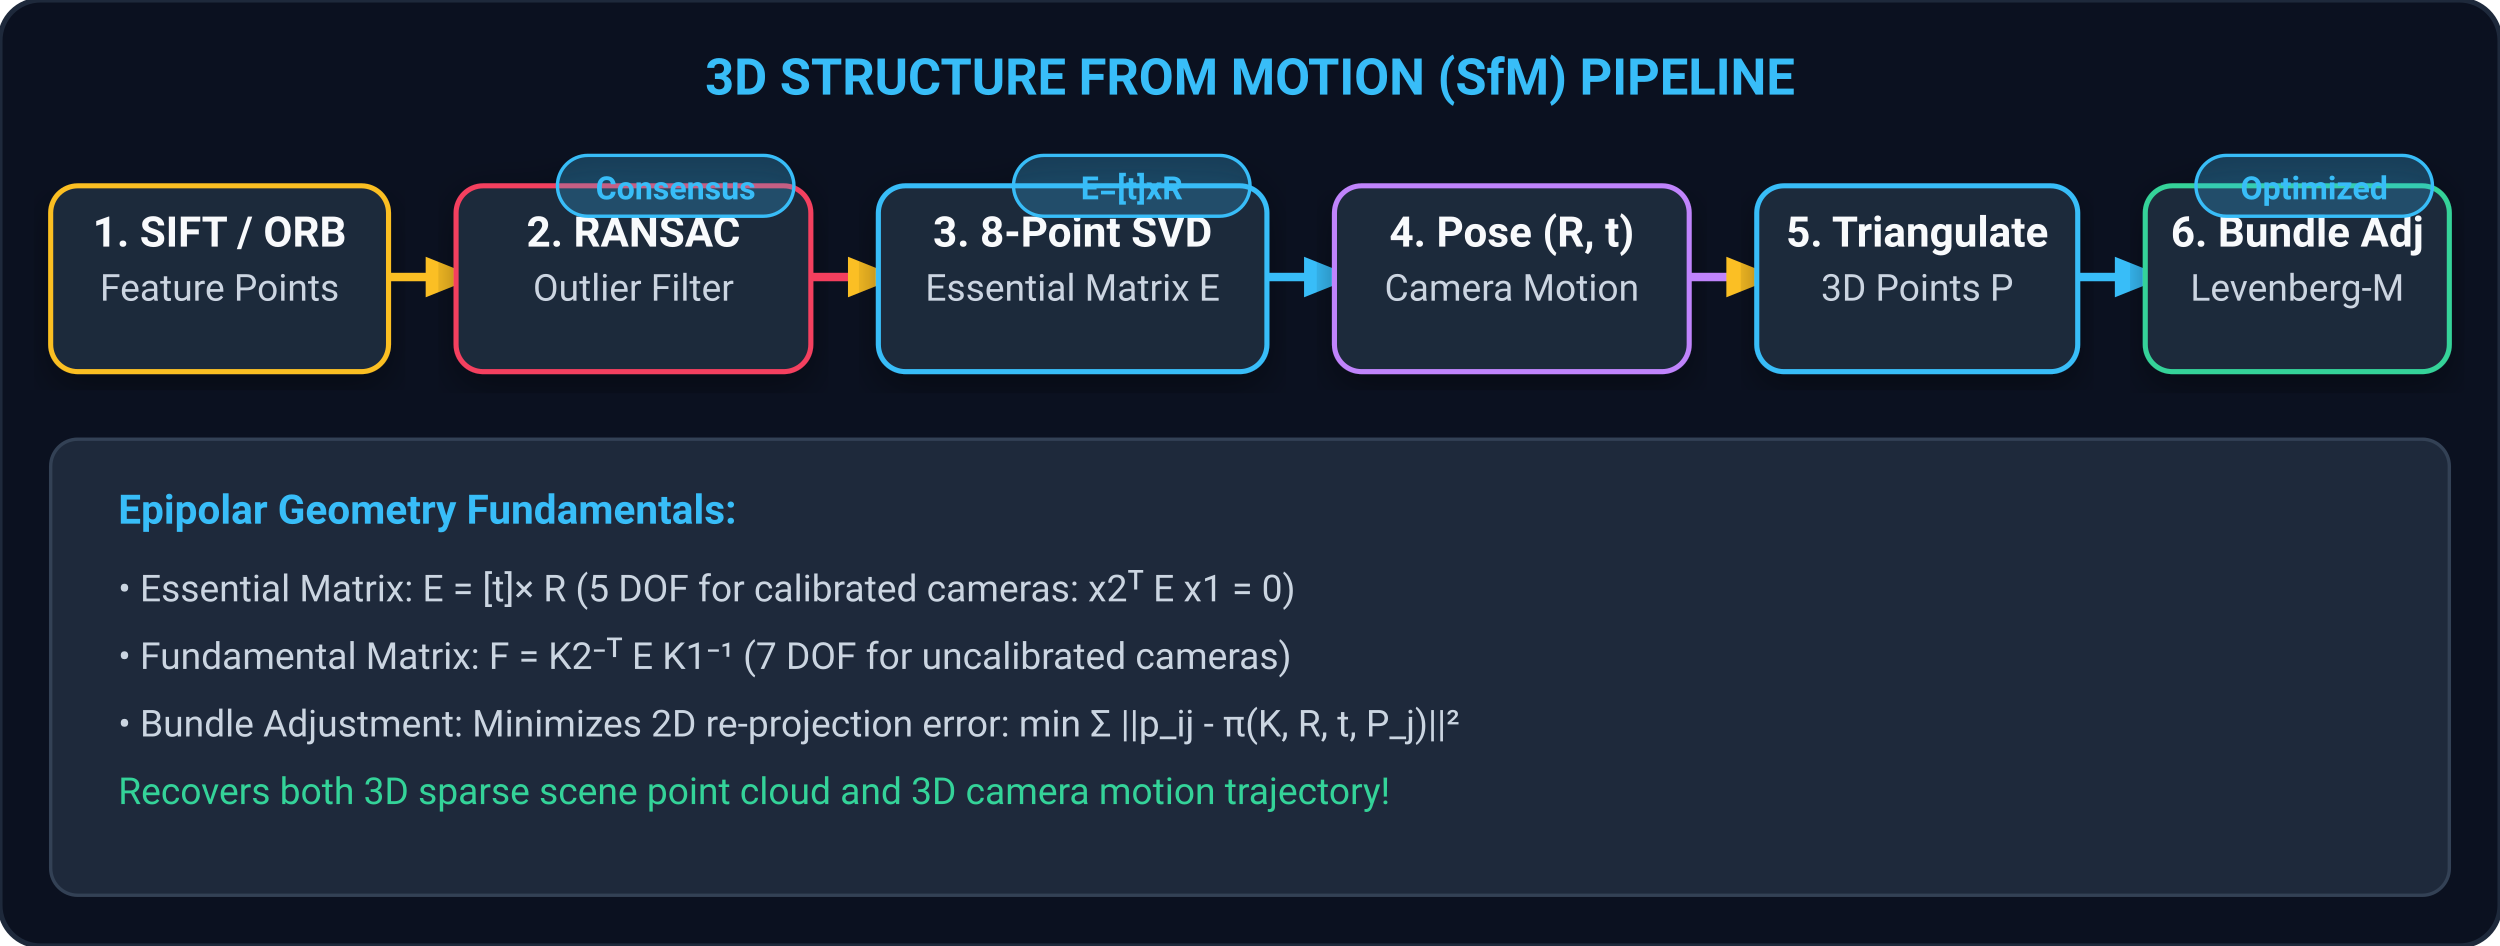
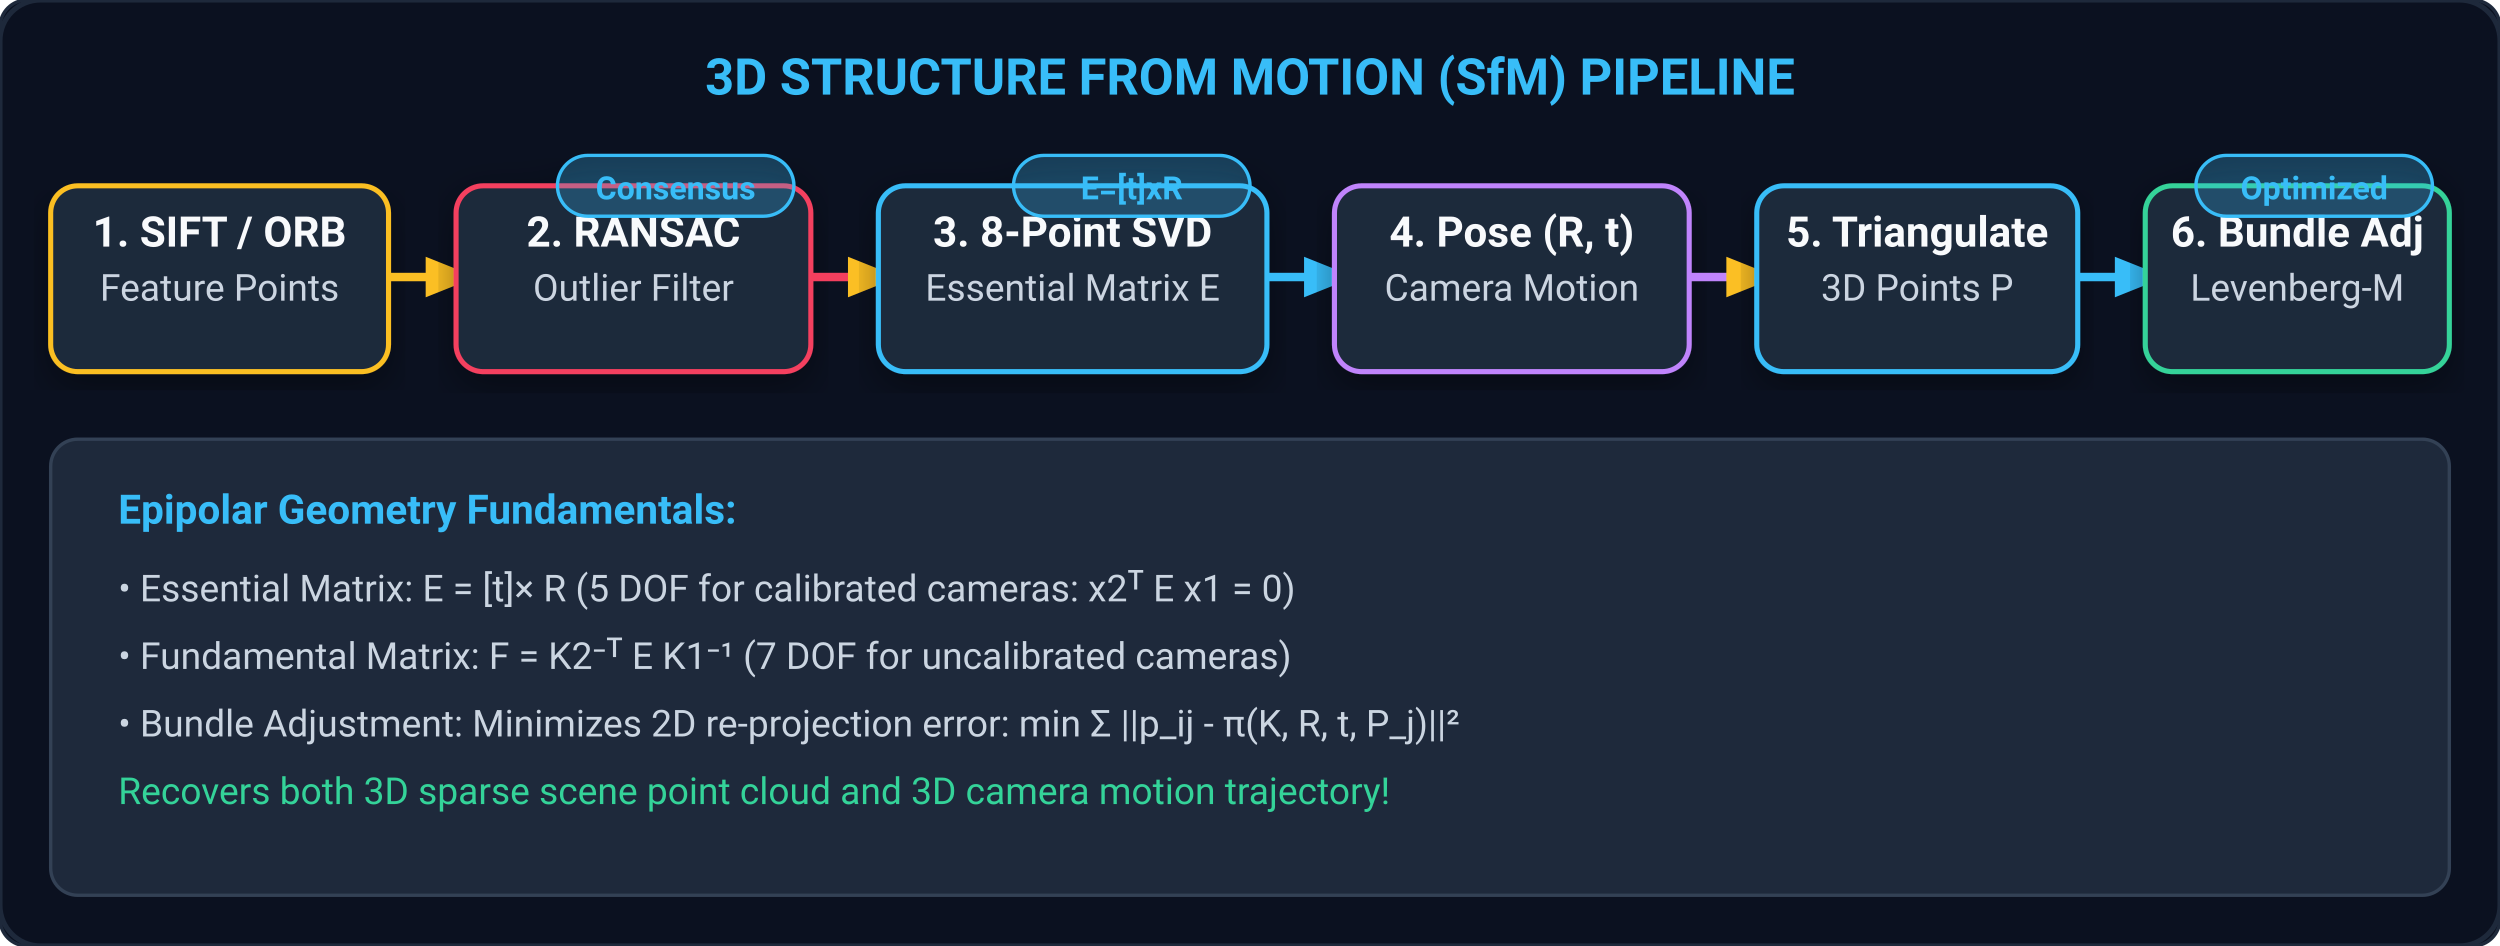
- <svg xmlns="http://www.w3.org/2000/svg" viewBox="0 0 740 280" width="100%" height="280" class="flowchart-svg" style="max-width: 740px; min-width: 580px; height: auto; display: block; margin: 0 auto; font-family: -apple-system, BlinkMacSystemFont, 'Segoe UI', Roboto, Helvetica, Arial, sans-serif;">
+ <svg xmlns="http://www.w3.org/2000/svg" viewBox="0 0 740 280" width="100%" height="auto" class="flowchart-svg" style="max-width: 740px; width: 100%; height: auto; display: block; margin: 0 auto; font-family: -apple-system, BlinkMacSystemFont, 'Segoe UI', Roboto, Helvetica, Arial, sans-serif;">
+   <rect width="100%" height="100%" fill="#0b1120" rx="8" stroke="#1e293b" stroke-width="1" />
  <defs>
    <linearGradient id="gradCard" x1="0%" y1="0%" x2="100%" y2="100%">
      <stop offset="0%" stop-color="#1e293b" />
      <stop offset="100%" stop-color="#0f172a" />
    </linearGradient>
    <linearGradient id="gradCyan" x1="0%" y1="0%" x2="100%" y2="100%">
      <stop offset="0%" stop-color="#38bdf8" />
      <stop offset="100%" stop-color="#0284c7" />
    </linearGradient>
    <linearGradient id="gradEmerald" x1="0%" y1="0%" x2="100%" y2="100%">
      <stop offset="0%" stop-color="#34d399" />
      <stop offset="100%" stop-color="#059669" />
    </linearGradient>
    <linearGradient id="gradAmber" x1="0%" y1="0%" x2="100%" y2="100%">
      <stop offset="0%" stop-color="#fbbf24" />
      <stop offset="100%" stop-color="#d97706" />
    </linearGradient>
    <linearGradient id="gradPurple" x1="0%" y1="0%" x2="100%" y2="100%">
      <stop offset="0%" stop-color="#c084fc" />
      <stop offset="100%" stop-color="#9333ea" />
    </linearGradient>
    <linearGradient id="gradRose" x1="0%" y1="0%" x2="100%" y2="100%">
      <stop offset="0%" stop-color="#fb7185" />
      <stop offset="100%" stop-color="#e11d48" />
    </linearGradient>
    <filter id="shadow" x="-5%" y="-5%" width="110%" height="115%">
      <feDropShadow dx="0" dy="4" stdDeviation="6" flood-color="#000000" flood-opacity="0.4" />
    </filter>
    <marker id="arrCyan" viewBox="0 0 10 10" refX="6" refY="5" markerWidth="6" markerHeight="6" orient="auto-start-reverse">
      <path d="M 0 1 L 10 5 L 0 9 z" fill="#38bdf8" />
    </marker>
    <marker id="arrEmerald" viewBox="0 0 10 10" refX="6" refY="5" markerWidth="6" markerHeight="6" orient="auto-start-reverse">
      <path d="M 0 1 L 10 5 L 0 9 z" fill="#34d399" />
    </marker>
    <marker id="arrAmber" viewBox="0 0 10 10" refX="6" refY="5" markerWidth="6" markerHeight="6" orient="auto-start-reverse">
      <path d="M 0 1 L 10 5 L 0 9 z" fill="#fbbf24" />
    </marker>
  </defs>
  <rect width="740" height="280" rx="12" fill="#0b1120" stroke="#1e293b" stroke-width="1.5" />
  <text x="370" y="28" font-size="15" font-weight="bold" fill="#38bdf8" text-anchor="middle">3D STRUCTURE FROM MOTION (SfM) PIPELINE</text>
  <g filter="url(#shadow)">
    <rect x="15" y="55" width="100" height="55" rx="8" fill="#1e293b" stroke="#fbbf24" stroke-width="1.5" />
    <text x="65.0" y="73" font-size="12.5" font-weight="700" fill="#f8fafc" text-anchor="middle">1. SIFT / ORB</text>
    <text font-size="11" fill="#cbd5e1" text-anchor="middle">
      <tspan x="65.0" y="89">Feature Points</tspan>
    </text>
  </g>
  <line x1="115" y1="82" x2="135" y2="82" stroke="#fbbf24" stroke-width="2.5" marker-end="url(#arrAmber)" />
  <g filter="url(#shadow)">
    <rect x="135" y="55" width="105" height="55" rx="8" fill="#1e293b" stroke="#f43f5e" stroke-width="1.5" />
    <text x="187.5" y="73" font-size="12.5" font-weight="700" fill="#f8fafc" text-anchor="middle">2. RANSAC</text>
    <text font-size="11" fill="#cbd5e1" text-anchor="middle">
      <tspan x="187.5" y="89">Outlier Filter</tspan>
    </text>
    <rect x="165" y="46" width="70" height="18" rx="9" fill="#38bdf8" fill-opacity="0.25" stroke="#38bdf8" stroke-width="1" />
    <text x="200" y="59" font-size="9.5" font-weight="700" fill="#38bdf8" text-anchor="middle">Consensus</text>
  </g>
  <line x1="240" y1="82" x2="260" y2="82" stroke="#f43f5e" stroke-width="2.5" marker-end="url(#arrAmber)" />
  <g filter="url(#shadow)">
    <rect x="260" y="55" width="115" height="55" rx="8" fill="#1e293b" stroke="#38bdf8" stroke-width="1.5" />
    <text x="317.5" y="73" font-size="12.5" font-weight="700" fill="#f8fafc" text-anchor="middle">3. 8-Point SVD</text>
    <text font-size="11" fill="#cbd5e1" text-anchor="middle">
      <tspan x="317.5" y="89">Essential Matrix E</tspan>
    </text>
    <rect x="300" y="46" width="70" height="18" rx="9" fill="#38bdf8" fill-opacity="0.25" stroke="#38bdf8" stroke-width="1" />
    <text x="335" y="59" font-size="9.5" font-weight="700" fill="#38bdf8" text-anchor="middle">E=[t]xR</text>
  </g>
  <line x1="375" y1="82" x2="395" y2="82" stroke="#38bdf8" stroke-width="2.5" marker-end="url(#arrCyan)" />
  <g filter="url(#shadow)">
    <rect x="395" y="55" width="105" height="55" rx="8" fill="#1e293b" stroke="#c084fc" stroke-width="1.5" />
    <text x="447.5" y="73" font-size="12.5" font-weight="700" fill="#f8fafc" text-anchor="middle">4. Pose (R, t)</text>
    <text font-size="11" fill="#cbd5e1" text-anchor="middle">
      <tspan x="447.5" y="89">Camera Motion</tspan>
    </text>
  </g>
  <line x1="500" y1="82" x2="520" y2="82" stroke="#c084fc" stroke-width="2.5" marker-end="url(#arrAmber)" />
  <g filter="url(#shadow)">
    <rect x="520" y="55" width="95" height="55" rx="8" fill="#1e293b" stroke="#38bdf8" stroke-width="1.5" />
    <text x="567.5" y="73" font-size="12.5" font-weight="700" fill="#f8fafc" text-anchor="middle">5. Triangulate</text>
    <text font-size="11" fill="#cbd5e1" text-anchor="middle">
      <tspan x="567.5" y="89">3D Points P</tspan>
    </text>
  </g>
  <line x1="615" y1="82" x2="635" y2="82" stroke="#38bdf8" stroke-width="2.5" marker-end="url(#arrCyan)" />
  <g filter="url(#shadow)">
    <rect x="635" y="55" width="90" height="55" rx="8" fill="#1e293b" stroke="#34d399" stroke-width="1.5" />
    <text x="680.0" y="73" font-size="12.5" font-weight="700" fill="#f8fafc" text-anchor="middle">6. Bundle Adj</text>
    <text font-size="11" fill="#cbd5e1" text-anchor="middle">
      <tspan x="680.0" y="89">Levenberg-M</tspan>
    </text>
    <rect x="650" y="46" width="70" height="18" rx="9" fill="#38bdf8" fill-opacity="0.25" stroke="#38bdf8" stroke-width="1" />
    <text x="685" y="59" font-size="9.5" font-weight="700" fill="#38bdf8" text-anchor="middle">Optimized</text>
  </g>
  <rect x="15" y="130" width="710" height="135" rx="8" fill="#1e293b" stroke="#334155" />
  <text x="35" y="155" font-size="12" font-weight="bold" fill="#38bdf8">Epipolar Geometry Fundamentals:</text>
  <text x="35" y="178" font-size="11" fill="#cbd5e1">• Essential Matrix: E = [t]× R (5 DOF for calibrated cameras: x2ᵀ E x1 = 0)</text>
  <text x="35" y="198" font-size="11" fill="#cbd5e1">• Fundamental Matrix: F = K2⁻ᵀ E K1⁻¹ (7 DOF for uncalibrated cameras)</text>
  <text x="35" y="218" font-size="11" fill="#cbd5e1">• Bundle Adjustment: Minimizes 2D re-projection error: min Σ ||p_ij - π(K, R, t, P_j)||²</text>
  <text x="35" y="238" font-size="11" fill="#34d399">Recovers both 3D sparse scene point cloud and 3D camera motion trajectory!</text>
</svg>
